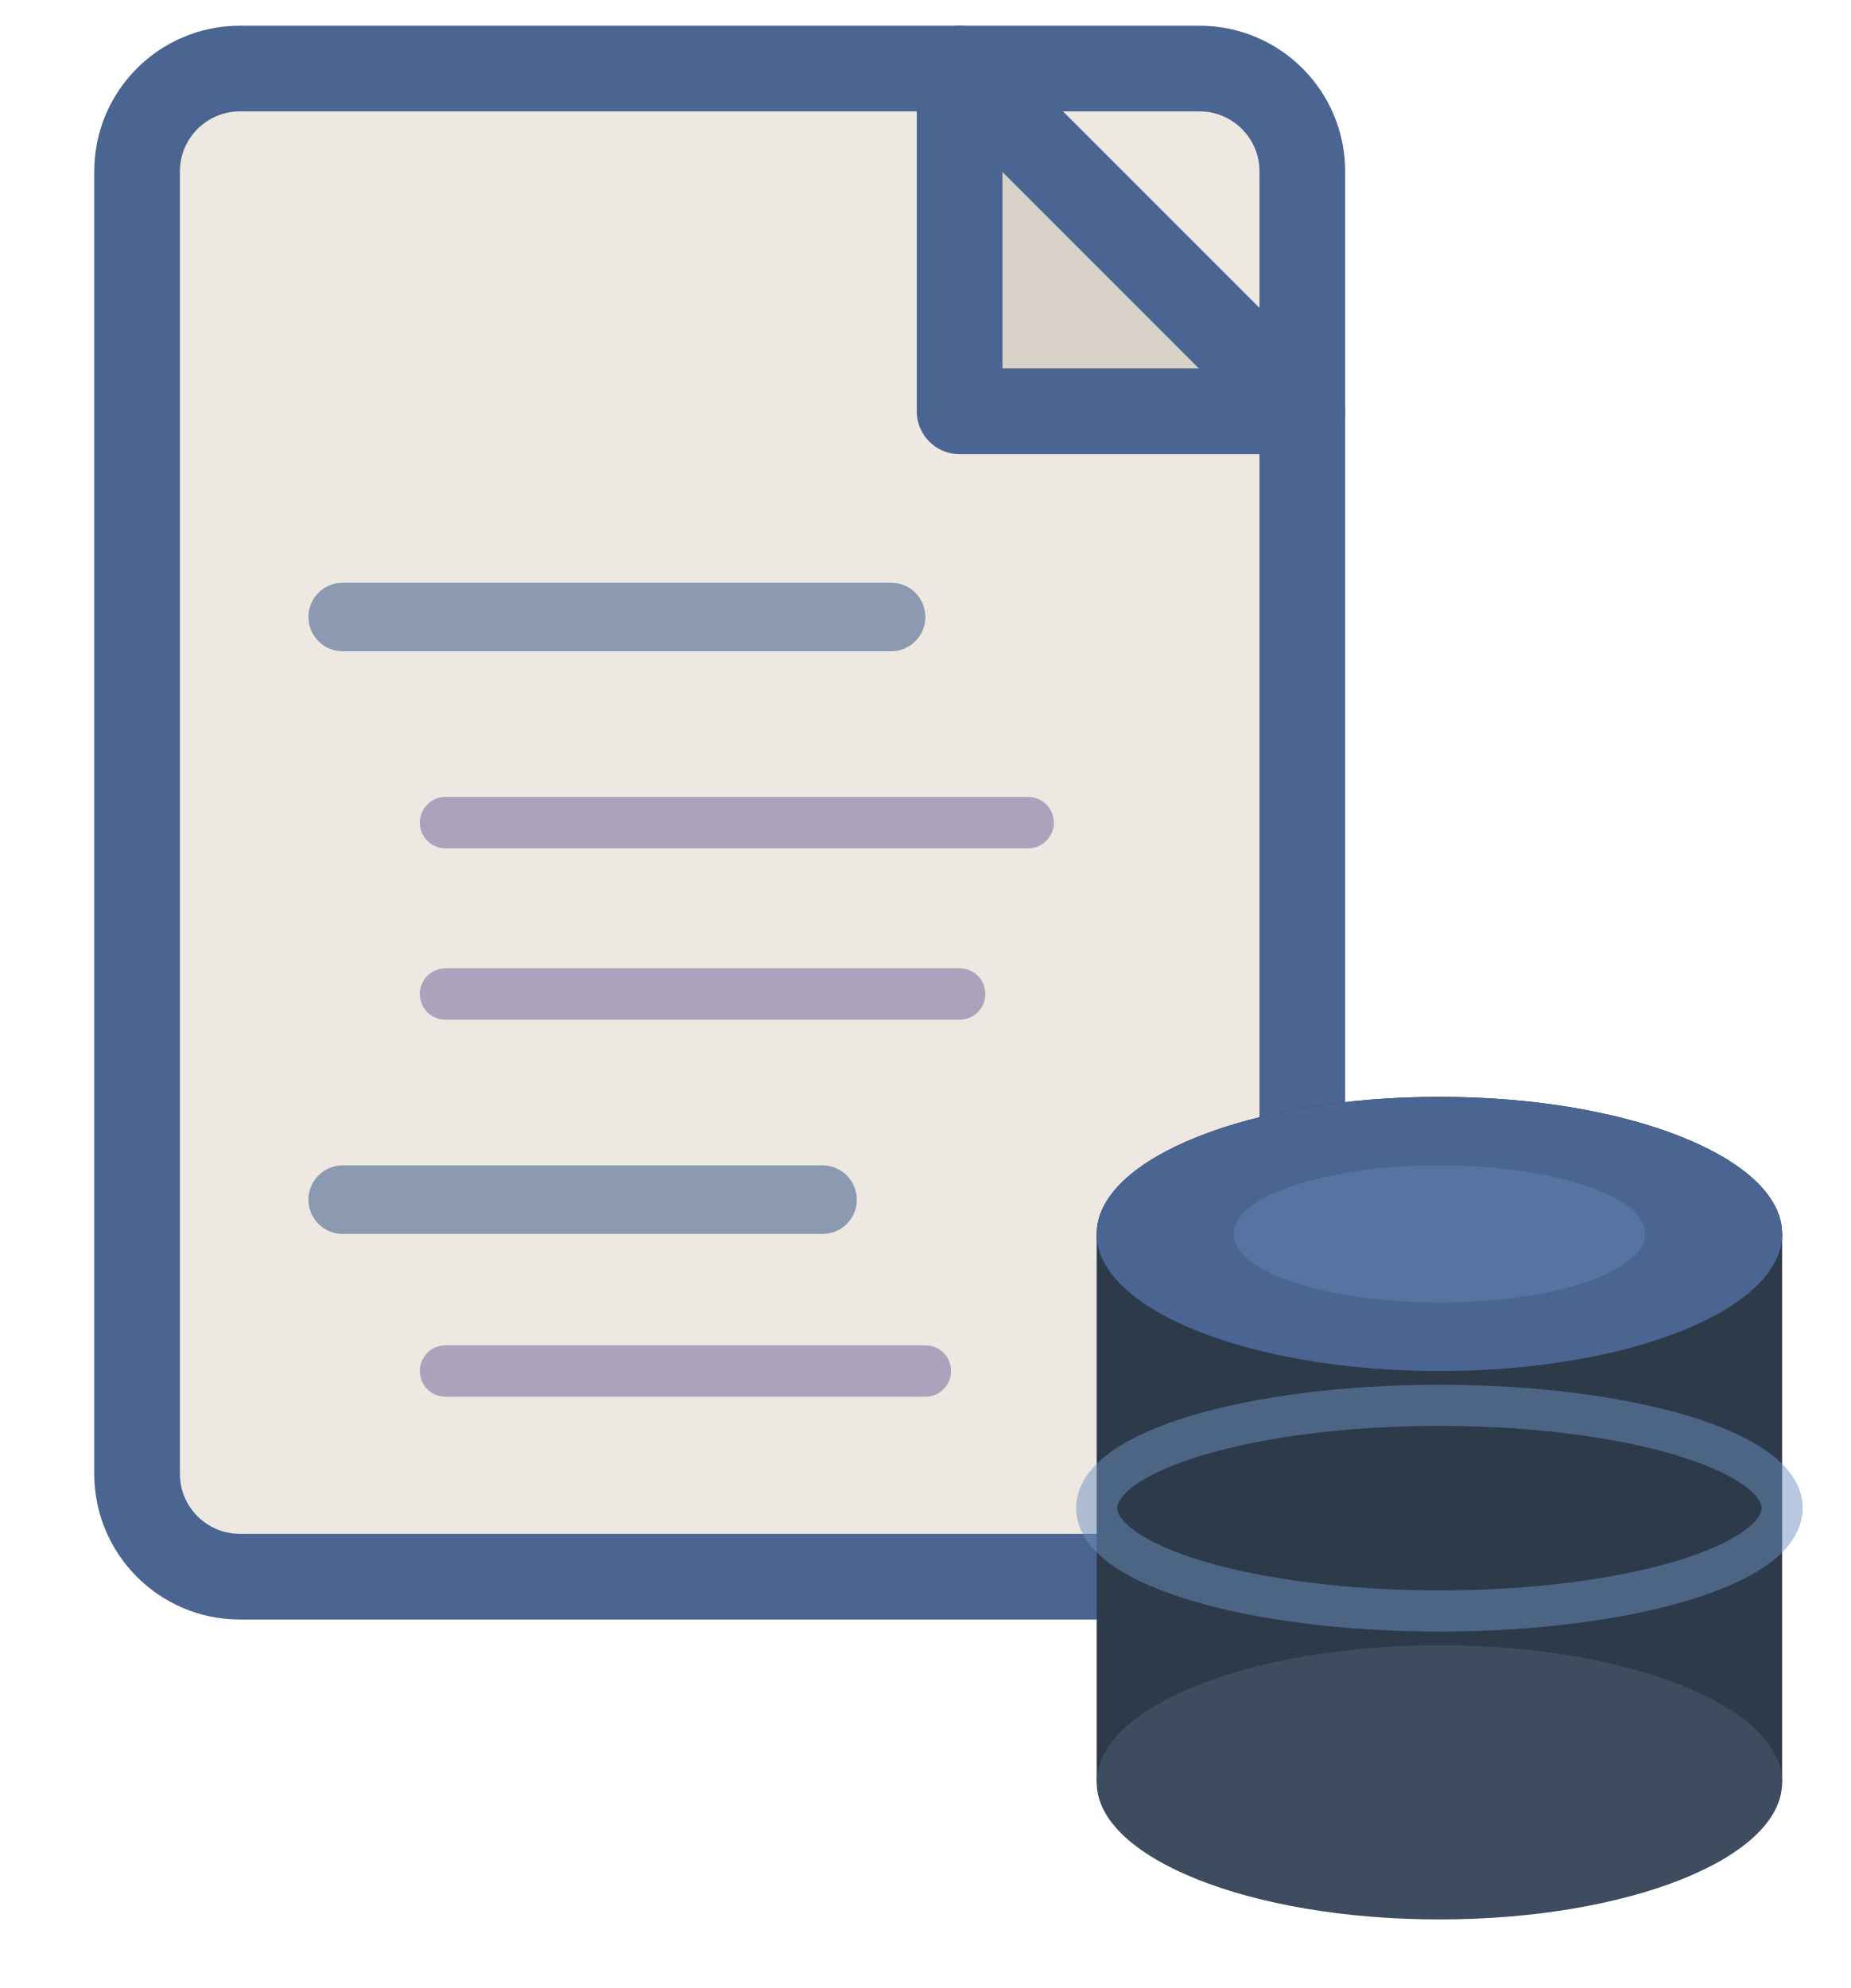
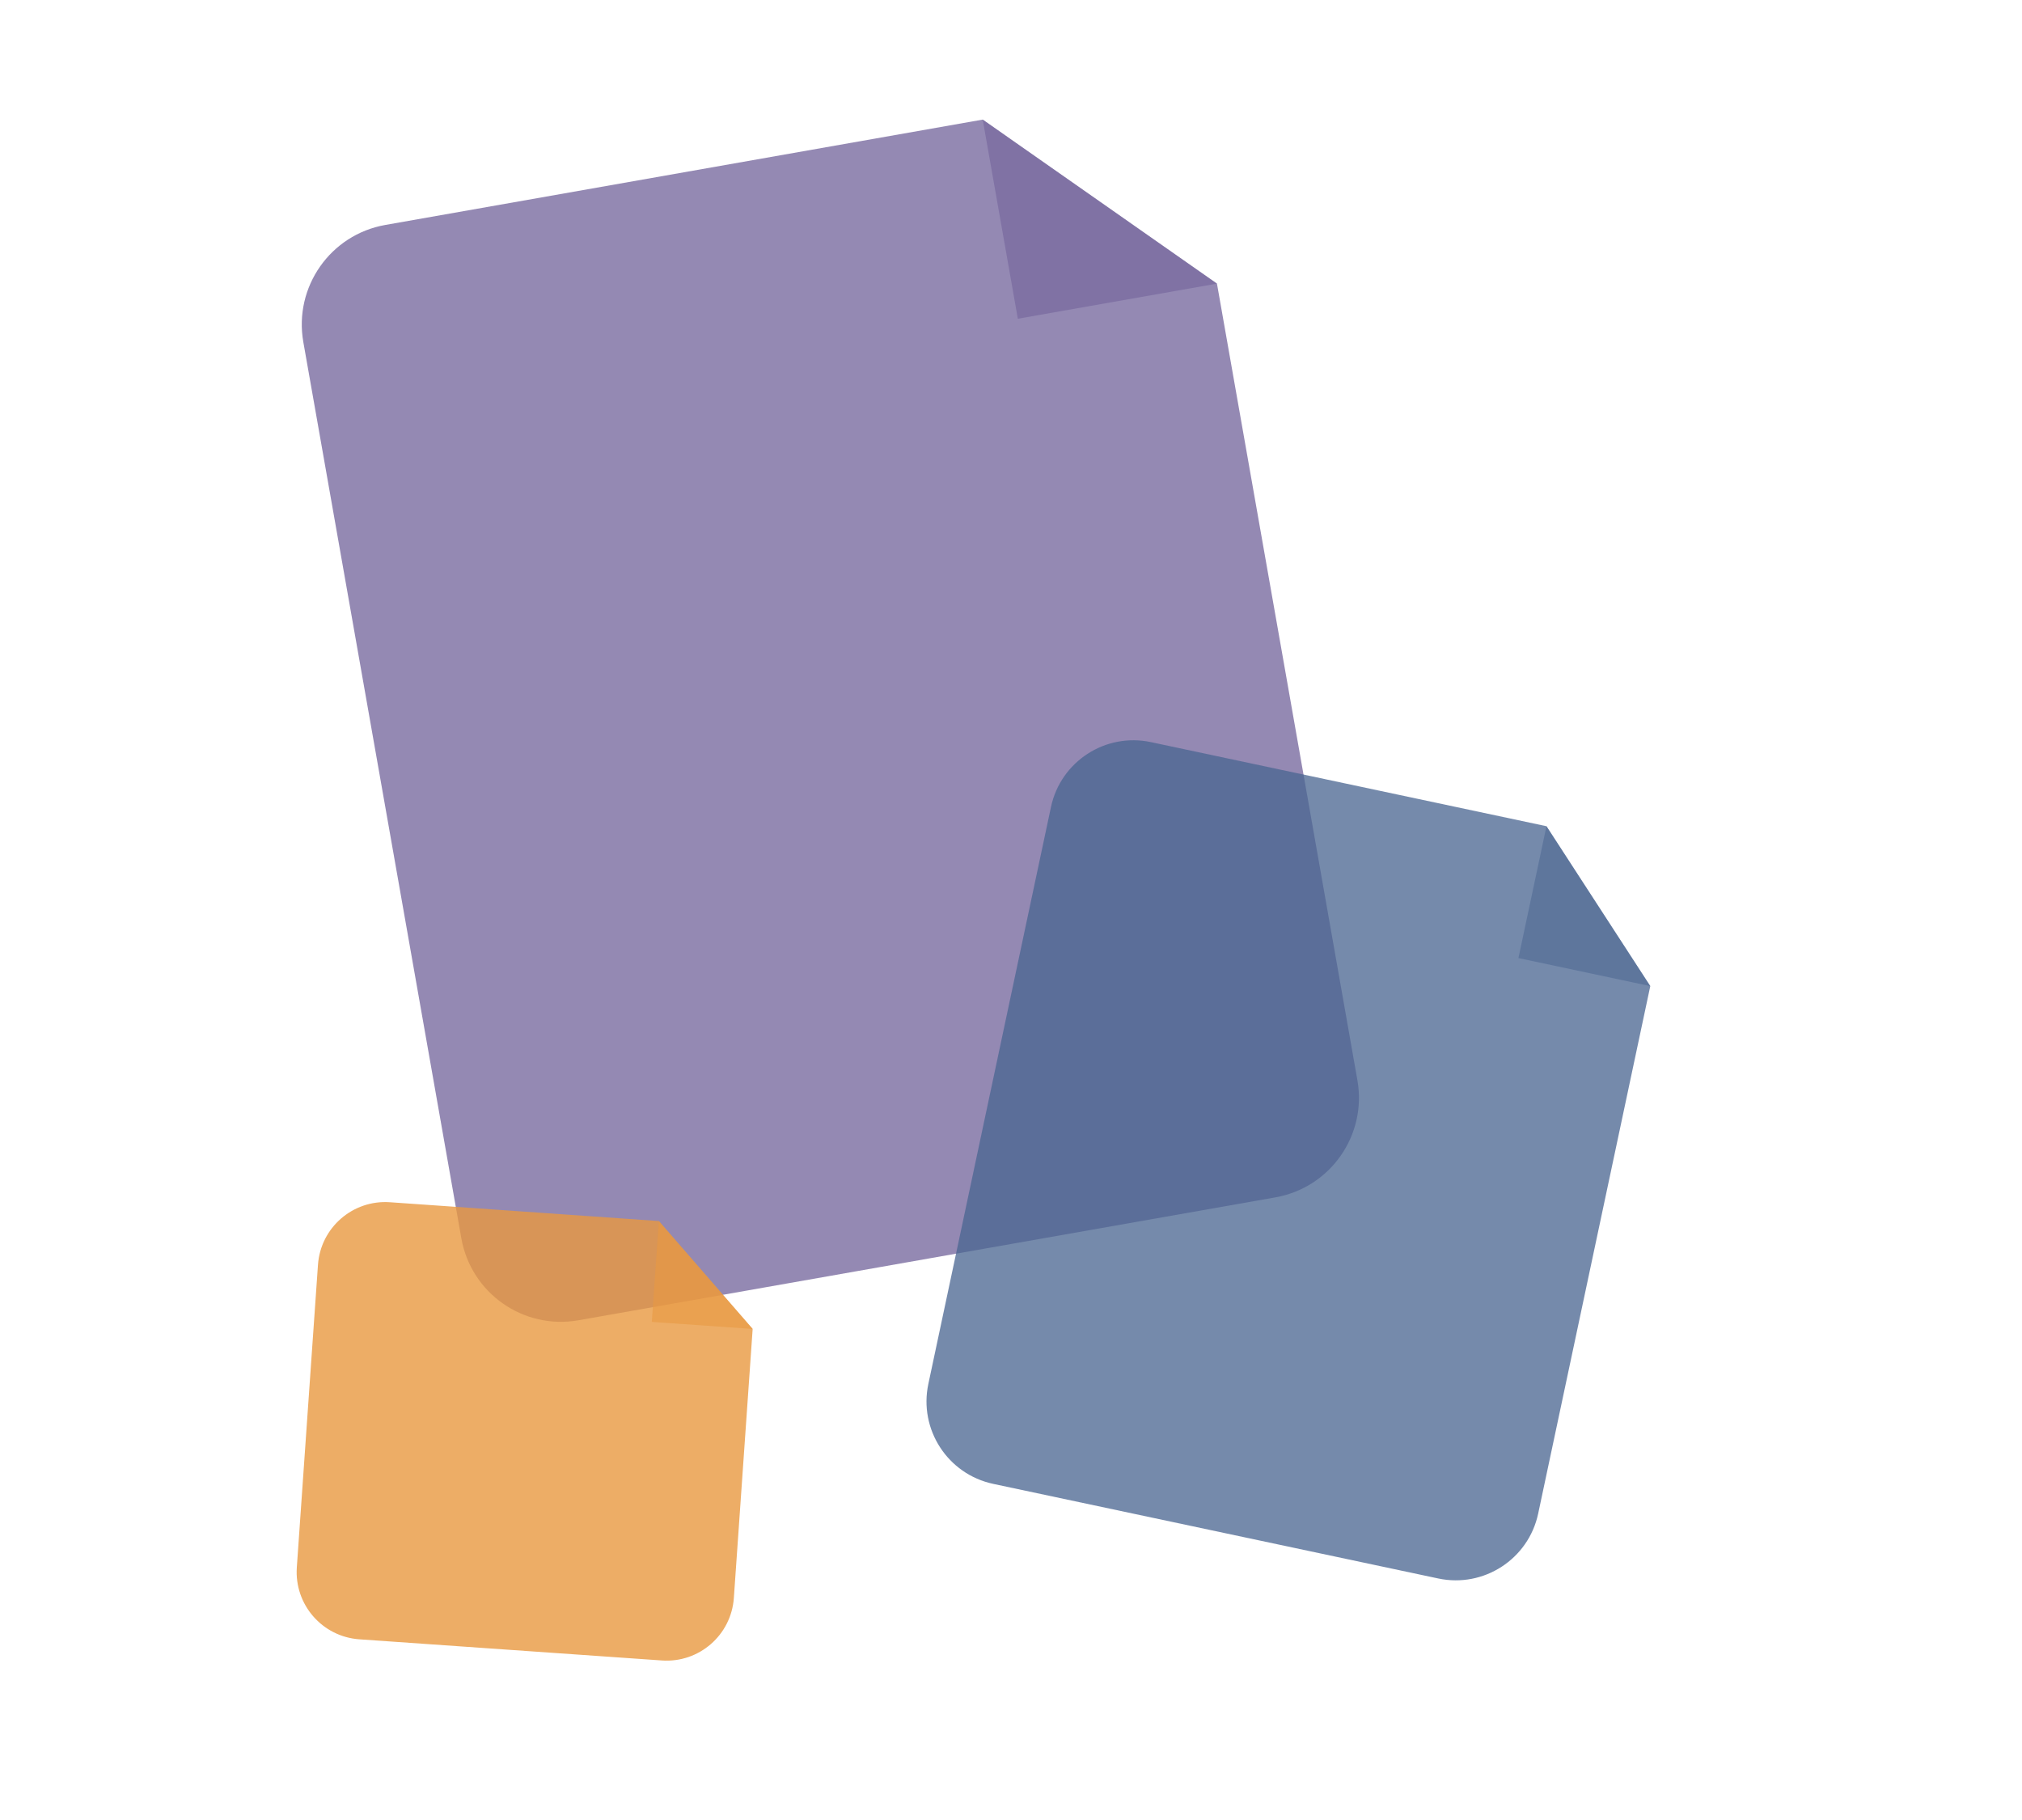
- <svg xmlns="http://www.w3.org/2000/svg" viewBox="6 4 54 58">
-   <rect x="10" y="6" width="34" height="44" rx="3" fill="#ede8e1" stroke="#4a6591" stroke-width="2.5" />
-   <path d="M34 6v10h10" fill="#d8d2c8" stroke="#4a6591" stroke-width="2.5" stroke-linejoin="round" />
-   <path d="M34 6l10 10" fill="none" stroke="#4a6591" stroke-width="2.5" stroke-linecap="round" />
-   <line x1="16" y1="22" x2="32" y2="22" stroke="#4a6591" stroke-width="2" stroke-linecap="round" opacity="0.6" />
-   <line x1="19" y1="28" x2="36" y2="28" stroke="#6b5b95" stroke-width="1.5" stroke-linecap="round" opacity="0.5" />
-   <line x1="19" y1="33" x2="34" y2="33" stroke="#6b5b95" stroke-width="1.5" stroke-linecap="round" opacity="0.5" />
-   <line x1="16" y1="39" x2="30" y2="39" stroke="#4a6591" stroke-width="2" stroke-linecap="round" opacity="0.6" />
-   <line x1="19" y1="44" x2="33" y2="44" stroke="#6b5b95" stroke-width="1.5" stroke-linecap="round" opacity="0.5" />
-   <g transform="translate(38, 36)">
-     <ellipse cx="10" cy="4" rx="10" ry="4" fill="#2d3a4a" />
-     <rect x="0" y="4" width="20" height="16" fill="#2d3a4a" />
-     <ellipse cx="10" cy="20" rx="10" ry="4" fill="#3d4d5f" />
-     <ellipse cx="10" cy="4" rx="10" ry="4" fill="#4a6591" />
-     <ellipse cx="10" cy="12" rx="10" ry="3" fill="none" stroke="#6d90c0" stroke-width="1.2" opacity="0.5" />
-     <ellipse cx="10" cy="4" rx="6" ry="2" fill="#6d90c0" opacity="0.35" />
+ <svg xmlns="http://www.w3.org/2000/svg" viewBox="2 0 60 54">
+   <g transform="rotate(-10, 30, 20)">
+     <path d="M16 4h18l6 6v24a3 3 0 01-3 3H16a3 3 0 01-3-3V7a3 3 0 013-3z" fill="#6b5b95" opacity="0.72" />
+     <path d="M34 4v6h6z" fill="#6b5b95" opacity="0.5" />
+   </g>
+   <g transform="rotate(12, 44, 38)">
+     <path d="M33 24h12l4 4v16a2.5 2.5 0 01-2.5 2.5H33a2.5 2.5 0 01-2.5-2.5V26.5a2.5 2.5 0 012.5-2.5z" fill="#4a6591" opacity="0.76" />
+     <path d="M45 24v4h4z" fill="#4a6591" opacity="0.54" />
+   </g>
+   <g transform="rotate(4, 18, 44)">
+     <path d="M13 36h8l3 3v8a2 2 0 01-2 2H13a2 2 0 01-2-2V38a2 2 0 012-2z" fill="#e89840" opacity="0.8" />
+     <path d="M21 36v3h3z" fill="#e89840" opacity="0.58" />
  </g>
</svg>
